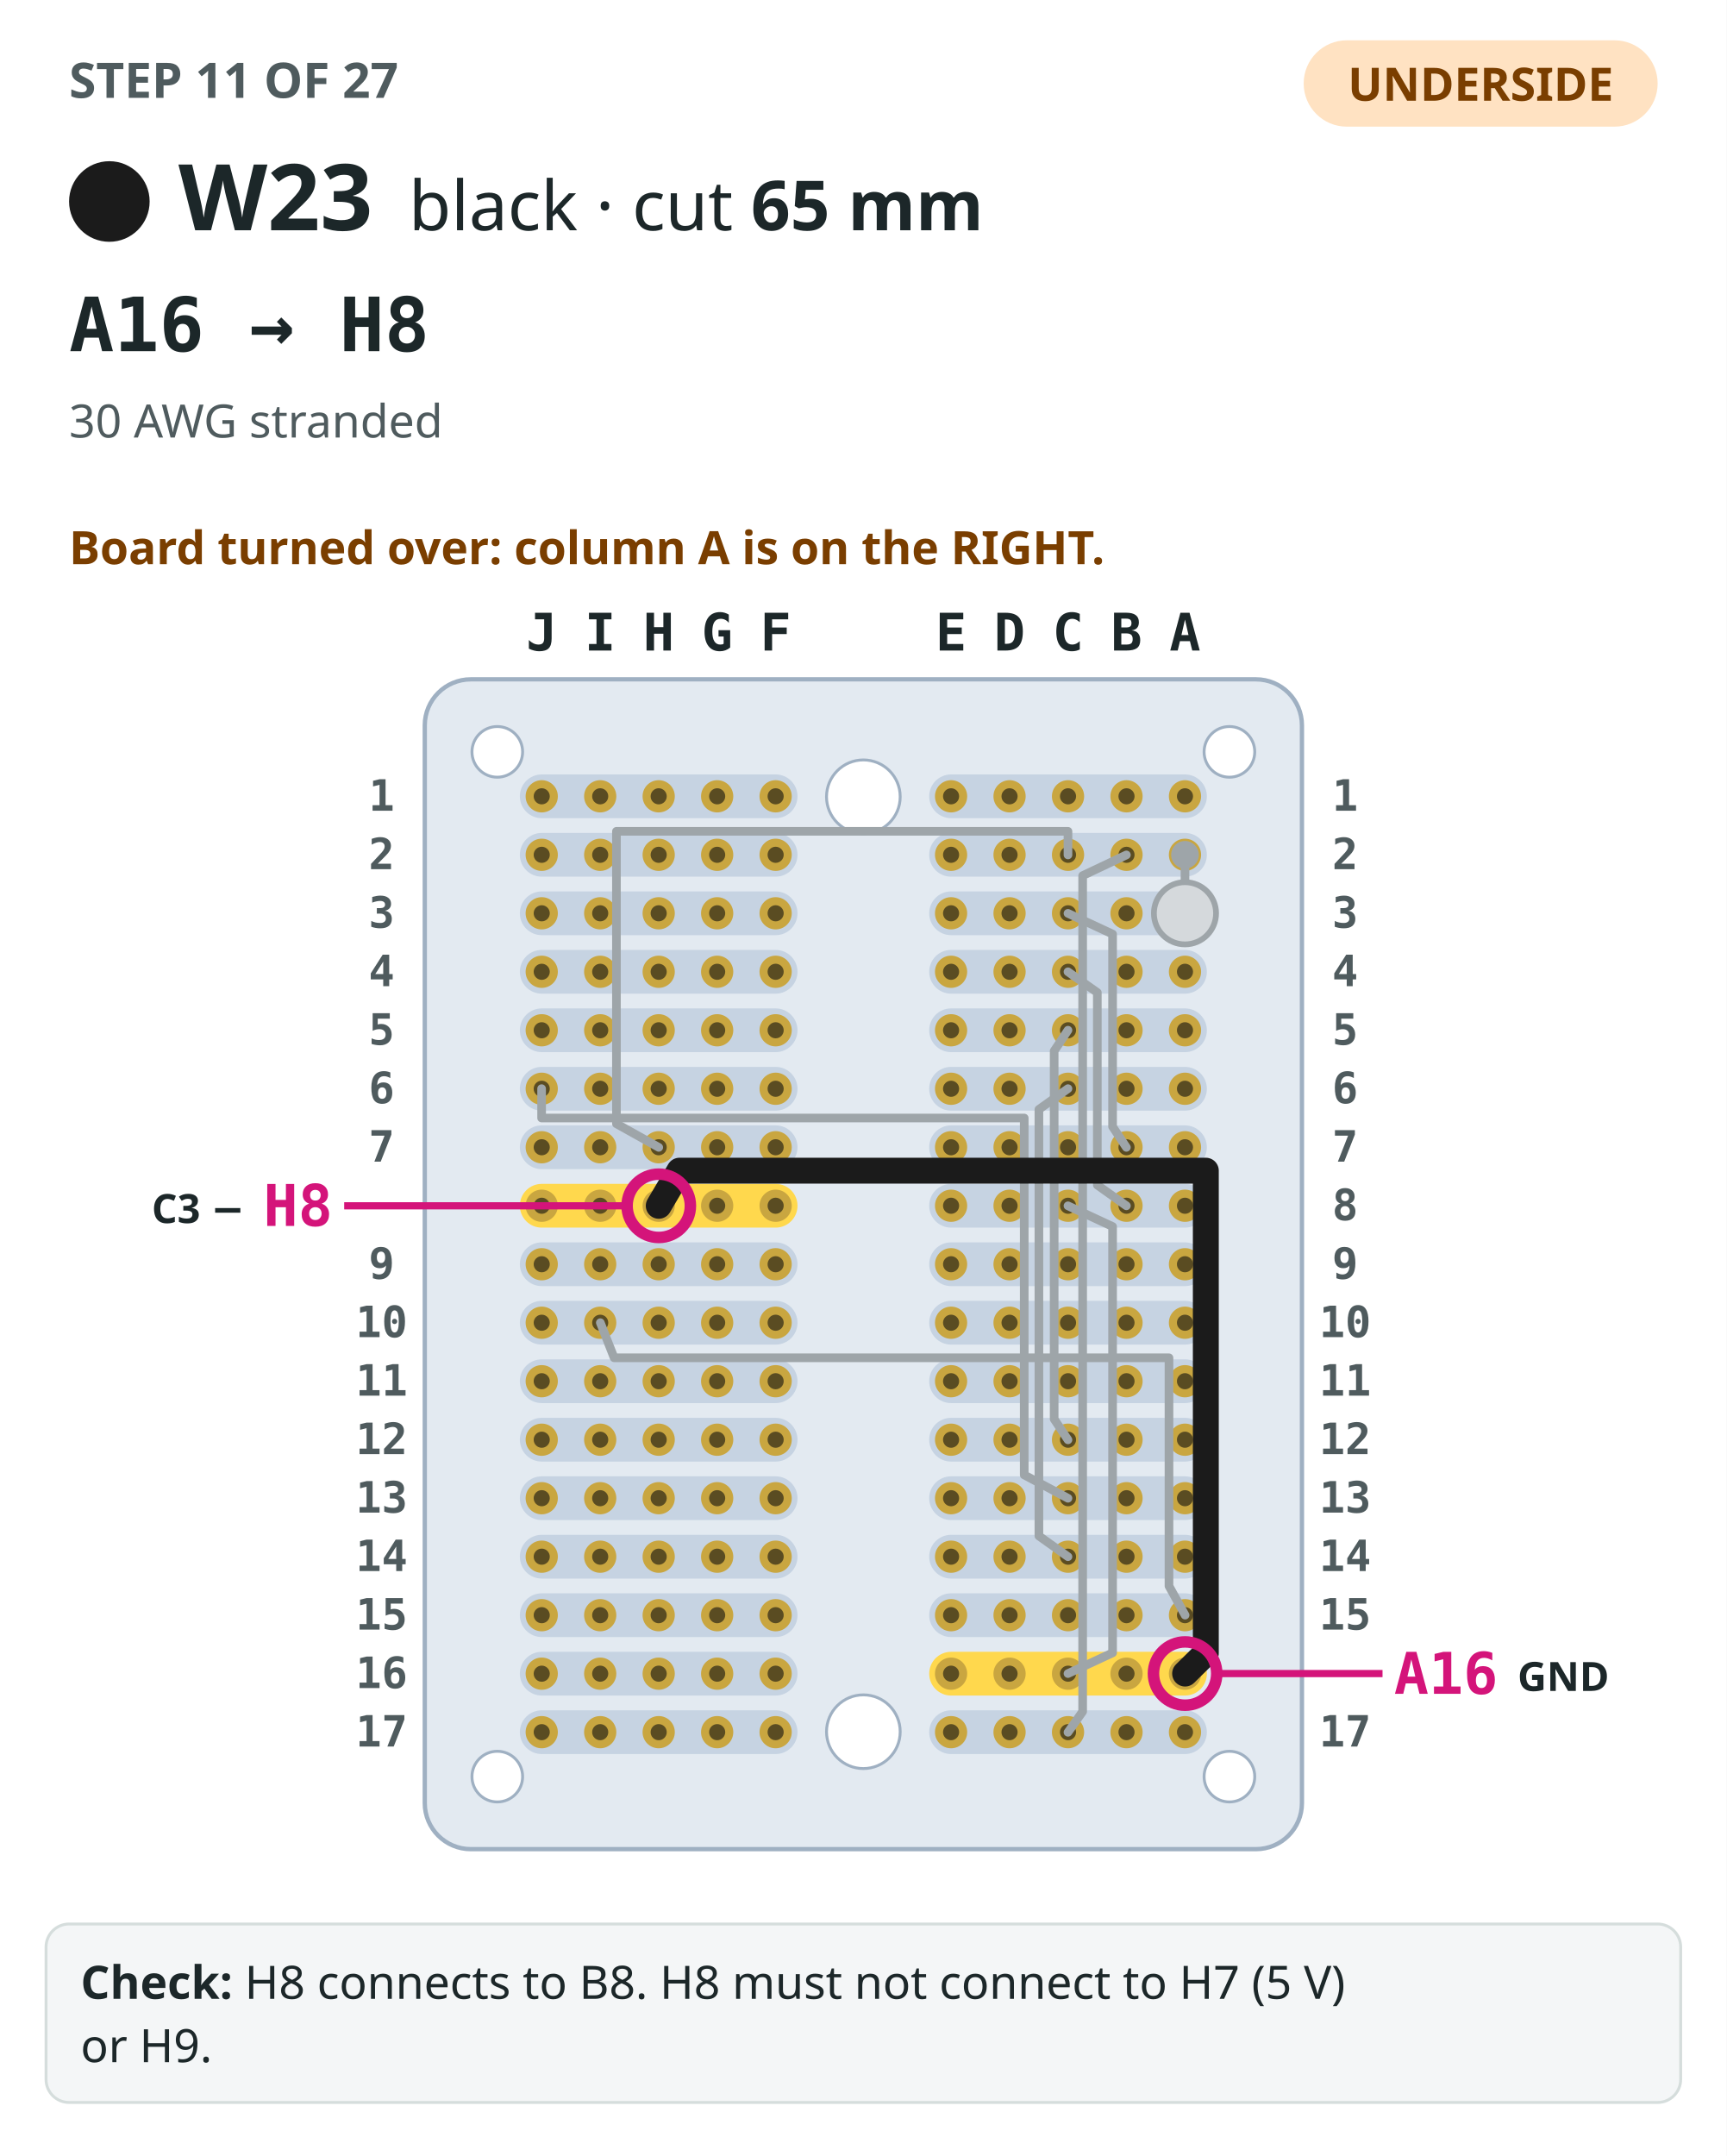
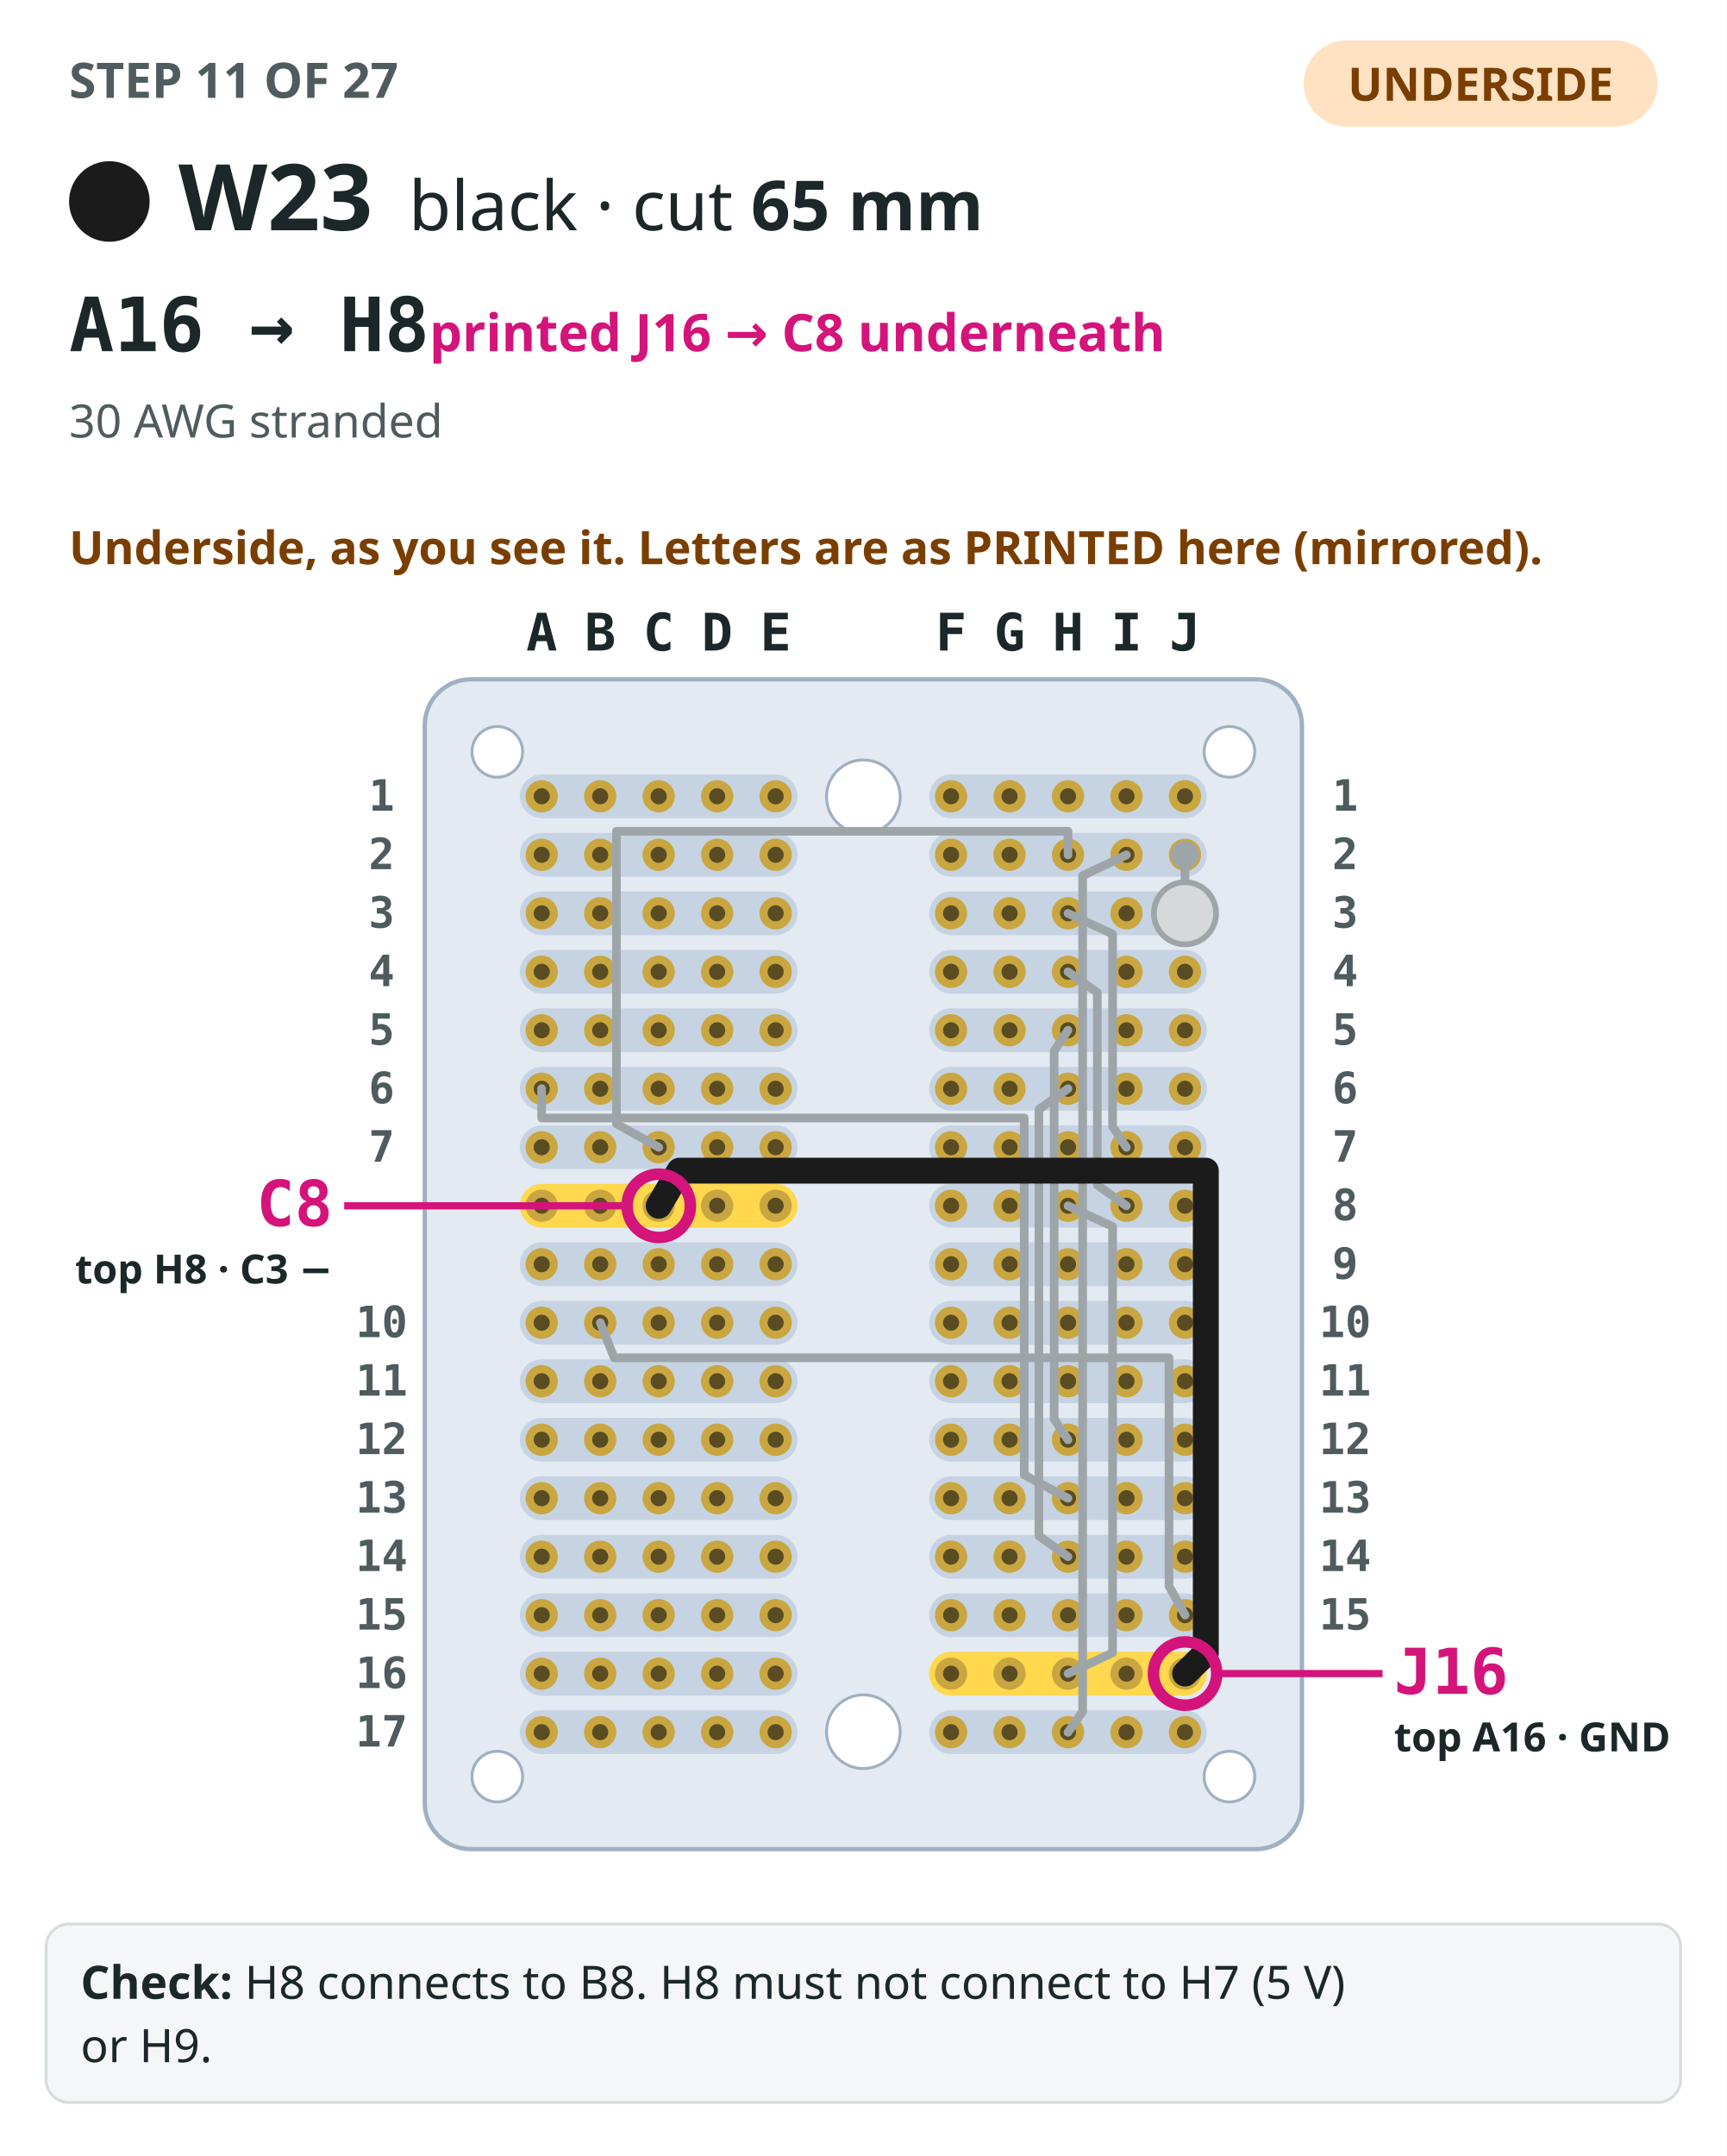
- <svg xmlns="http://www.w3.org/2000/svg" viewBox="0 0 600 749" role="img" aria-label="Step 11: The perfboard seen from the underside, turned over so column A is on the right, with the 10 earlier steps drawn in grey. W23, black, drawn bold from A16 to H8, both ends circled.">
+ <svg xmlns="http://www.w3.org/2000/svg" viewBox="0 0 600 749" role="img" aria-label="Step 11: The perfboard seen from the underside, as you see it turned over, its columns labelled with the mirrored letters printed there, with the 10 earlier steps drawn in grey. W23, black, drawn bold from A16 to H8 (printed J16 and C8 on the underside), both ends circled and labelled with both names.">
  <rect width="600" height="749" fill="#ffffff" />
  <text x="24" y="34" font-family="IBM Plex Sans,ui-sans-serif,system-ui,sans-serif" font-size="17" font-weight="700" fill="#4f5b5e">STEP 11 OF 27</text>
  <rect x="453" y="14" width="123" height="30" rx="15" fill="#ffe2c2" />
  <text x="514.5" y="35" text-anchor="middle" font-family="IBM Plex Sans,ui-sans-serif,system-ui,sans-serif" font-size="16" font-weight="700" fill="#7a3e00">UNDERSIDE</text>
  <circle cx="38" cy="70" r="13" fill="#1b1b1b" stroke="#1b1b1b" stroke-width="2" />
  <text x="62" y="80" font-family="IBM Plex Sans,ui-sans-serif,system-ui,sans-serif" font-size="32" font-weight="700" fill="#1c2729">W23</text>
  <text x="142" y="80" font-family="IBM Plex Sans,ui-sans-serif,system-ui,sans-serif" font-size="24" fill="#1c2729">black · cut <tspan font-weight="700">65 mm</tspan>
  </text>
-   <text x="24" y="122" font-family="IBM Plex Mono,ui-monospace,SFMono-Regular,Menlo,monospace" font-size="26" font-weight="700" fill="#1c2729">A16 → H8</text>
+   <text x="24" y="122" font-family="IBM Plex Mono,ui-monospace,SFMono-Regular,Menlo,monospace" font-size="26" font-weight="700" fill="#1c2729">A16 → H8<tspan font-family="IBM Plex Sans,ui-sans-serif,system-ui,sans-serif" font-size="18" font-weight="600" fill="#d4147a">  printed J16 → C8 underneath</tspan>
+   </text>
  <text x="24" y="152" font-family="IBM Plex Sans,ui-sans-serif,system-ui,sans-serif" font-size="16" fill="#4f5b5e">30 AWG stranded</text>
-   <text x="24" y="196" font-family="IBM Plex Sans,ui-sans-serif,system-ui,sans-serif" font-size="16" font-weight="600" fill="#7a3e00">Board turned over: column A is on the RIGHT.</text>
+   <text x="24" y="196" font-family="IBM Plex Sans,ui-sans-serif,system-ui,sans-serif" font-size="16" font-weight="600" fill="#7a3e00">Underside, as you see it. Letters are as PRINTED here (mirrored).</text>
  <rect x="147.6" y="236" width="304.8" height="406.4" rx="16" fill="#e3eaf1" stroke="#9fb0c2" stroke-width="1.5" />
  <rect x="322.88" y="269.04" width="96.48" height="15.2" rx="7.6" fill="#c6d3e2" />
  <rect x="180.64" y="269.04" width="96.48" height="15.2" rx="7.6" fill="#c6d3e2" />
  <rect x="322.88" y="289.36" width="96.48" height="15.2" rx="7.6" fill="#c6d3e2" />
  <rect x="180.64" y="289.36" width="96.48" height="15.2" rx="7.6" fill="#c6d3e2" />
  <rect x="322.88" y="309.68" width="96.48" height="15.2" rx="7.6" fill="#c6d3e2" />
  <rect x="180.64" y="309.68" width="96.48" height="15.2" rx="7.6" fill="#c6d3e2" />
  <rect x="322.88" y="330" width="96.48" height="15.2" rx="7.6" fill="#c6d3e2" />
  <rect x="180.64" y="330" width="96.48" height="15.2" rx="7.6" fill="#c6d3e2" />
  <rect x="322.88" y="350.32" width="96.48" height="15.2" rx="7.6" fill="#c6d3e2" />
  <rect x="180.64" y="350.32" width="96.48" height="15.2" rx="7.6" fill="#c6d3e2" />
  <rect x="322.88" y="370.64" width="96.48" height="15.2" rx="7.6" fill="#c6d3e2" />
  <rect x="180.64" y="370.64" width="96.48" height="15.2" rx="7.6" fill="#c6d3e2" />
  <rect x="322.88" y="390.96" width="96.48" height="15.2" rx="7.6" fill="#c6d3e2" />
  <rect x="180.64" y="390.96" width="96.48" height="15.2" rx="7.6" fill="#c6d3e2" />
  <rect x="322.88" y="411.28" width="96.48" height="15.2" rx="7.6" fill="#c6d3e2" />
  <rect x="180.64" y="411.28" width="96.48" height="15.2" rx="7.6" fill="#ffd84d" />
  <rect x="322.88" y="431.6" width="96.48" height="15.2" rx="7.6" fill="#c6d3e2" />
  <rect x="180.64" y="431.6" width="96.48" height="15.2" rx="7.6" fill="#c6d3e2" />
  <rect x="322.88" y="451.92" width="96.48" height="15.2" rx="7.6" fill="#c6d3e2" />
  <rect x="180.64" y="451.92" width="96.48" height="15.2" rx="7.6" fill="#c6d3e2" />
  <rect x="322.88" y="472.24" width="96.48" height="15.2" rx="7.6" fill="#c6d3e2" />
  <rect x="180.64" y="472.24" width="96.48" height="15.2" rx="7.6" fill="#c6d3e2" />
  <rect x="322.88" y="492.56" width="96.48" height="15.2" rx="7.6" fill="#c6d3e2" />
  <rect x="180.64" y="492.56" width="96.48" height="15.2" rx="7.6" fill="#c6d3e2" />
  <rect x="322.88" y="512.88" width="96.48" height="15.2" rx="7.6" fill="#c6d3e2" />
  <rect x="180.64" y="512.88" width="96.48" height="15.2" rx="7.6" fill="#c6d3e2" />
  <rect x="322.88" y="533.2" width="96.48" height="15.2" rx="7.6" fill="#c6d3e2" />
  <rect x="180.64" y="533.2" width="96.48" height="15.2" rx="7.6" fill="#c6d3e2" />
  <rect x="322.88" y="553.52" width="96.48" height="15.2" rx="7.6" fill="#c6d3e2" />
  <rect x="180.64" y="553.52" width="96.48" height="15.2" rx="7.6" fill="#c6d3e2" />
  <rect x="322.88" y="573.84" width="96.48" height="15.2" rx="7.6" fill="#ffd84d" />
  <rect x="180.64" y="573.84" width="96.48" height="15.2" rx="7.6" fill="#c6d3e2" />
  <rect x="322.88" y="594.16" width="96.48" height="15.2" rx="7.6" fill="#c6d3e2" />
  <rect x="180.64" y="594.16" width="96.48" height="15.2" rx="7.6" fill="#c6d3e2" />
  <circle cx="300" cy="276.8" r="12.8" fill="#ffffff" stroke="#9fb0c2" />
  <circle cx="300" cy="601.6" r="12.8" fill="#ffffff" stroke="#9fb0c2" />
  <circle cx="427.2" cy="261.2" r="8.8" fill="#ffffff" stroke="#9fb0c2" />
  <circle cx="172.8" cy="261.2" r="8.8" fill="#ffffff" stroke="#9fb0c2" />
  <circle cx="427.2" cy="617.2" r="8.8" fill="#ffffff" stroke="#9fb0c2" />
  <circle cx="172.8" cy="617.2" r="8.8" fill="#ffffff" stroke="#9fb0c2" />
  <circle cx="411.76" cy="276.64" r="5.6" fill="#c9a640" />
  <circle cx="411.76" cy="276.64" r="2.8" fill="#5a4c22" />
  <circle cx="391.44" cy="276.64" r="5.6" fill="#c9a640" />
  <circle cx="391.44" cy="276.64" r="2.8" fill="#5a4c22" />
  <circle cx="371.12" cy="276.64" r="5.6" fill="#c9a640" />
  <circle cx="371.12" cy="276.64" r="2.8" fill="#5a4c22" />
  <circle cx="350.8" cy="276.64" r="5.6" fill="#c9a640" />
  <circle cx="350.8" cy="276.64" r="2.8" fill="#5a4c22" />
  <circle cx="330.48" cy="276.64" r="5.6" fill="#c9a640" />
  <circle cx="330.48" cy="276.64" r="2.8" fill="#5a4c22" />
  <circle cx="269.52" cy="276.64" r="5.6" fill="#c9a640" />
  <circle cx="269.52" cy="276.64" r="2.8" fill="#5a4c22" />
  <circle cx="249.2" cy="276.64" r="5.6" fill="#c9a640" />
  <circle cx="249.2" cy="276.64" r="2.8" fill="#5a4c22" />
  <circle cx="228.88" cy="276.64" r="5.6" fill="#c9a640" />
  <circle cx="228.88" cy="276.64" r="2.8" fill="#5a4c22" />
  <circle cx="208.56" cy="276.64" r="5.6" fill="#c9a640" />
  <circle cx="208.56" cy="276.64" r="2.8" fill="#5a4c22" />
  <circle cx="188.24" cy="276.64" r="5.6" fill="#c9a640" />
  <circle cx="188.24" cy="276.64" r="2.8" fill="#5a4c22" />
  <circle cx="411.76" cy="296.96" r="5.6" fill="#c9a640" />
  <circle cx="411.76" cy="296.96" r="2.8" fill="#5a4c22" />
  <circle cx="391.44" cy="296.96" r="5.6" fill="#c9a640" />
  <circle cx="391.44" cy="296.96" r="2.8" fill="#5a4c22" />
  <circle cx="371.12" cy="296.96" r="5.6" fill="#c9a640" />
  <circle cx="371.12" cy="296.96" r="2.8" fill="#5a4c22" />
  <circle cx="350.8" cy="296.96" r="5.6" fill="#c9a640" />
  <circle cx="350.8" cy="296.96" r="2.8" fill="#5a4c22" />
  <circle cx="330.48" cy="296.96" r="5.6" fill="#c9a640" />
  <circle cx="330.48" cy="296.96" r="2.8" fill="#5a4c22" />
  <circle cx="269.52" cy="296.96" r="5.6" fill="#c9a640" />
  <circle cx="269.52" cy="296.96" r="2.8" fill="#5a4c22" />
  <circle cx="249.2" cy="296.96" r="5.6" fill="#c9a640" />
  <circle cx="249.2" cy="296.96" r="2.8" fill="#5a4c22" />
  <circle cx="228.88" cy="296.96" r="5.6" fill="#c9a640" />
  <circle cx="228.88" cy="296.96" r="2.8" fill="#5a4c22" />
  <circle cx="208.56" cy="296.96" r="5.6" fill="#c9a640" />
  <circle cx="208.56" cy="296.96" r="2.8" fill="#5a4c22" />
  <circle cx="188.24" cy="296.96" r="5.6" fill="#c9a640" />
  <circle cx="188.24" cy="296.96" r="2.8" fill="#5a4c22" />
  <circle cx="411.76" cy="317.28" r="5.6" fill="#c9a640" />
  <circle cx="411.76" cy="317.28" r="2.8" fill="#5a4c22" />
  <circle cx="391.44" cy="317.28" r="5.6" fill="#c9a640" />
  <circle cx="391.44" cy="317.28" r="2.8" fill="#5a4c22" />
  <circle cx="371.12" cy="317.28" r="5.6" fill="#c9a640" />
  <circle cx="371.12" cy="317.28" r="2.8" fill="#5a4c22" />
  <circle cx="350.8" cy="317.28" r="5.6" fill="#c9a640" />
  <circle cx="350.8" cy="317.28" r="2.8" fill="#5a4c22" />
  <circle cx="330.48" cy="317.28" r="5.6" fill="#c9a640" />
  <circle cx="330.48" cy="317.28" r="2.8" fill="#5a4c22" />
  <circle cx="269.52" cy="317.28" r="5.6" fill="#c9a640" />
  <circle cx="269.52" cy="317.28" r="2.8" fill="#5a4c22" />
  <circle cx="249.2" cy="317.28" r="5.6" fill="#c9a640" />
  <circle cx="249.2" cy="317.28" r="2.8" fill="#5a4c22" />
  <circle cx="228.88" cy="317.28" r="5.6" fill="#c9a640" />
  <circle cx="228.88" cy="317.28" r="2.8" fill="#5a4c22" />
  <circle cx="208.56" cy="317.28" r="5.6" fill="#c9a640" />
  <circle cx="208.56" cy="317.28" r="2.8" fill="#5a4c22" />
  <circle cx="188.24" cy="317.28" r="5.6" fill="#c9a640" />
  <circle cx="188.24" cy="317.28" r="2.8" fill="#5a4c22" />
  <circle cx="411.76" cy="337.6" r="5.6" fill="#c9a640" />
  <circle cx="411.76" cy="337.6" r="2.8" fill="#5a4c22" />
  <circle cx="391.44" cy="337.6" r="5.6" fill="#c9a640" />
  <circle cx="391.44" cy="337.6" r="2.8" fill="#5a4c22" />
  <circle cx="371.12" cy="337.6" r="5.6" fill="#c9a640" />
  <circle cx="371.12" cy="337.6" r="2.8" fill="#5a4c22" />
  <circle cx="350.8" cy="337.6" r="5.6" fill="#c9a640" />
  <circle cx="350.8" cy="337.6" r="2.8" fill="#5a4c22" />
  <circle cx="330.48" cy="337.6" r="5.6" fill="#c9a640" />
  <circle cx="330.48" cy="337.6" r="2.8" fill="#5a4c22" />
  <circle cx="269.52" cy="337.6" r="5.6" fill="#c9a640" />
  <circle cx="269.52" cy="337.6" r="2.8" fill="#5a4c22" />
  <circle cx="249.2" cy="337.6" r="5.6" fill="#c9a640" />
  <circle cx="249.2" cy="337.6" r="2.8" fill="#5a4c22" />
  <circle cx="228.88" cy="337.6" r="5.6" fill="#c9a640" />
  <circle cx="228.88" cy="337.6" r="2.8" fill="#5a4c22" />
  <circle cx="208.56" cy="337.6" r="5.6" fill="#c9a640" />
  <circle cx="208.56" cy="337.6" r="2.8" fill="#5a4c22" />
  <circle cx="188.24" cy="337.6" r="5.6" fill="#c9a640" />
  <circle cx="188.24" cy="337.6" r="2.8" fill="#5a4c22" />
  <circle cx="411.76" cy="357.92" r="5.6" fill="#c9a640" />
  <circle cx="411.76" cy="357.92" r="2.8" fill="#5a4c22" />
  <circle cx="391.44" cy="357.92" r="5.6" fill="#c9a640" />
  <circle cx="391.44" cy="357.92" r="2.8" fill="#5a4c22" />
  <circle cx="371.12" cy="357.92" r="5.6" fill="#c9a640" />
  <circle cx="371.12" cy="357.92" r="2.8" fill="#5a4c22" />
  <circle cx="350.8" cy="357.92" r="5.6" fill="#c9a640" />
  <circle cx="350.8" cy="357.92" r="2.8" fill="#5a4c22" />
  <circle cx="330.48" cy="357.92" r="5.6" fill="#c9a640" />
  <circle cx="330.48" cy="357.92" r="2.8" fill="#5a4c22" />
  <circle cx="269.52" cy="357.92" r="5.6" fill="#c9a640" />
  <circle cx="269.52" cy="357.92" r="2.8" fill="#5a4c22" />
  <circle cx="249.2" cy="357.92" r="5.6" fill="#c9a640" />
  <circle cx="249.2" cy="357.92" r="2.8" fill="#5a4c22" />
  <circle cx="228.88" cy="357.92" r="5.6" fill="#c9a640" />
  <circle cx="228.88" cy="357.92" r="2.8" fill="#5a4c22" />
  <circle cx="208.56" cy="357.92" r="5.6" fill="#c9a640" />
  <circle cx="208.56" cy="357.92" r="2.8" fill="#5a4c22" />
  <circle cx="188.24" cy="357.92" r="5.6" fill="#c9a640" />
  <circle cx="188.24" cy="357.92" r="2.8" fill="#5a4c22" />
  <circle cx="411.76" cy="378.24" r="5.6" fill="#c9a640" />
  <circle cx="411.76" cy="378.24" r="2.8" fill="#5a4c22" />
  <circle cx="391.44" cy="378.24" r="5.6" fill="#c9a640" />
  <circle cx="391.44" cy="378.24" r="2.8" fill="#5a4c22" />
  <circle cx="371.12" cy="378.24" r="5.6" fill="#c9a640" />
  <circle cx="371.12" cy="378.24" r="2.8" fill="#5a4c22" />
  <circle cx="350.8" cy="378.24" r="5.6" fill="#c9a640" />
  <circle cx="350.8" cy="378.24" r="2.8" fill="#5a4c22" />
  <circle cx="330.48" cy="378.24" r="5.6" fill="#c9a640" />
  <circle cx="330.48" cy="378.24" r="2.8" fill="#5a4c22" />
  <circle cx="269.52" cy="378.24" r="5.6" fill="#c9a640" />
  <circle cx="269.52" cy="378.24" r="2.8" fill="#5a4c22" />
  <circle cx="249.2" cy="378.24" r="5.6" fill="#c9a640" />
  <circle cx="249.2" cy="378.24" r="2.8" fill="#5a4c22" />
  <circle cx="228.88" cy="378.24" r="5.6" fill="#c9a640" />
  <circle cx="228.88" cy="378.24" r="2.8" fill="#5a4c22" />
  <circle cx="208.56" cy="378.24" r="5.6" fill="#c9a640" />
  <circle cx="208.56" cy="378.24" r="2.8" fill="#5a4c22" />
  <circle cx="188.24" cy="378.24" r="5.6" fill="#c9a640" />
  <circle cx="188.24" cy="378.24" r="2.8" fill="#5a4c22" />
  <circle cx="411.76" cy="398.56" r="5.6" fill="#c9a640" />
  <circle cx="411.76" cy="398.56" r="2.8" fill="#5a4c22" />
  <circle cx="391.44" cy="398.56" r="5.6" fill="#c9a640" />
  <circle cx="391.44" cy="398.56" r="2.8" fill="#5a4c22" />
  <circle cx="371.12" cy="398.56" r="5.6" fill="#c9a640" />
  <circle cx="371.12" cy="398.56" r="2.8" fill="#5a4c22" />
  <circle cx="350.8" cy="398.56" r="5.6" fill="#c9a640" />
  <circle cx="350.8" cy="398.56" r="2.8" fill="#5a4c22" />
  <circle cx="330.48" cy="398.56" r="5.6" fill="#c9a640" />
  <circle cx="330.48" cy="398.56" r="2.8" fill="#5a4c22" />
  <circle cx="269.52" cy="398.56" r="5.6" fill="#c9a640" />
  <circle cx="269.52" cy="398.56" r="2.8" fill="#5a4c22" />
  <circle cx="249.2" cy="398.56" r="5.6" fill="#c9a640" />
  <circle cx="249.2" cy="398.56" r="2.8" fill="#5a4c22" />
  <circle cx="228.88" cy="398.56" r="5.6" fill="#c9a640" />
  <circle cx="228.88" cy="398.56" r="2.8" fill="#5a4c22" />
  <circle cx="208.56" cy="398.56" r="5.6" fill="#c9a640" />
  <circle cx="208.56" cy="398.56" r="2.8" fill="#5a4c22" />
  <circle cx="188.24" cy="398.56" r="5.6" fill="#c9a640" />
  <circle cx="188.24" cy="398.56" r="2.8" fill="#5a4c22" />
  <circle cx="411.76" cy="418.88" r="5.6" fill="#c9a640" />
  <circle cx="411.76" cy="418.88" r="2.8" fill="#5a4c22" />
  <circle cx="391.44" cy="418.88" r="5.6" fill="#c9a640" />
  <circle cx="391.44" cy="418.88" r="2.8" fill="#5a4c22" />
  <circle cx="371.12" cy="418.88" r="5.6" fill="#c9a640" />
  <circle cx="371.12" cy="418.88" r="2.8" fill="#5a4c22" />
  <circle cx="350.8" cy="418.88" r="5.6" fill="#c9a640" />
  <circle cx="350.8" cy="418.88" r="2.8" fill="#5a4c22" />
  <circle cx="330.48" cy="418.88" r="5.6" fill="#c9a640" />
  <circle cx="330.48" cy="418.88" r="2.8" fill="#5a4c22" />
  <circle cx="269.52" cy="418.88" r="5.6" fill="#c9a640" />
  <circle cx="269.52" cy="418.88" r="2.8" fill="#5a4c22" />
  <circle cx="249.2" cy="418.88" r="5.6" fill="#c9a640" />
  <circle cx="249.2" cy="418.88" r="2.8" fill="#5a4c22" />
  <circle cx="228.88" cy="418.88" r="5.6" fill="#c9a640" />
  <circle cx="228.88" cy="418.88" r="2.8" fill="#5a4c22" />
  <circle cx="208.56" cy="418.88" r="5.6" fill="#c9a640" />
  <circle cx="208.56" cy="418.88" r="2.8" fill="#5a4c22" />
  <circle cx="188.24" cy="418.88" r="5.6" fill="#c9a640" />
  <circle cx="188.24" cy="418.88" r="2.8" fill="#5a4c22" />
  <circle cx="411.76" cy="439.2" r="5.6" fill="#c9a640" />
  <circle cx="411.76" cy="439.2" r="2.8" fill="#5a4c22" />
  <circle cx="391.44" cy="439.2" r="5.6" fill="#c9a640" />
  <circle cx="391.44" cy="439.2" r="2.8" fill="#5a4c22" />
  <circle cx="371.12" cy="439.2" r="5.6" fill="#c9a640" />
  <circle cx="371.12" cy="439.2" r="2.8" fill="#5a4c22" />
  <circle cx="350.8" cy="439.2" r="5.6" fill="#c9a640" />
  <circle cx="350.8" cy="439.2" r="2.8" fill="#5a4c22" />
  <circle cx="330.48" cy="439.2" r="5.6" fill="#c9a640" />
  <circle cx="330.48" cy="439.2" r="2.8" fill="#5a4c22" />
  <circle cx="269.52" cy="439.2" r="5.6" fill="#c9a640" />
  <circle cx="269.52" cy="439.2" r="2.8" fill="#5a4c22" />
  <circle cx="249.2" cy="439.2" r="5.6" fill="#c9a640" />
  <circle cx="249.2" cy="439.2" r="2.8" fill="#5a4c22" />
  <circle cx="228.88" cy="439.2" r="5.6" fill="#c9a640" />
  <circle cx="228.88" cy="439.2" r="2.8" fill="#5a4c22" />
  <circle cx="208.56" cy="439.2" r="5.6" fill="#c9a640" />
  <circle cx="208.56" cy="439.2" r="2.8" fill="#5a4c22" />
  <circle cx="188.24" cy="439.2" r="5.6" fill="#c9a640" />
  <circle cx="188.24" cy="439.2" r="2.8" fill="#5a4c22" />
  <circle cx="411.76" cy="459.52" r="5.6" fill="#c9a640" />
  <circle cx="411.76" cy="459.52" r="2.8" fill="#5a4c22" />
  <circle cx="391.44" cy="459.52" r="5.6" fill="#c9a640" />
  <circle cx="391.44" cy="459.52" r="2.8" fill="#5a4c22" />
  <circle cx="371.12" cy="459.52" r="5.6" fill="#c9a640" />
  <circle cx="371.12" cy="459.52" r="2.8" fill="#5a4c22" />
  <circle cx="350.8" cy="459.52" r="5.6" fill="#c9a640" />
  <circle cx="350.8" cy="459.52" r="2.8" fill="#5a4c22" />
  <circle cx="330.48" cy="459.52" r="5.6" fill="#c9a640" />
  <circle cx="330.48" cy="459.52" r="2.8" fill="#5a4c22" />
  <circle cx="269.52" cy="459.52" r="5.6" fill="#c9a640" />
  <circle cx="269.52" cy="459.52" r="2.8" fill="#5a4c22" />
  <circle cx="249.2" cy="459.52" r="5.6" fill="#c9a640" />
  <circle cx="249.2" cy="459.52" r="2.8" fill="#5a4c22" />
  <circle cx="228.88" cy="459.52" r="5.6" fill="#c9a640" />
  <circle cx="228.88" cy="459.52" r="2.8" fill="#5a4c22" />
  <circle cx="208.56" cy="459.52" r="5.6" fill="#c9a640" />
  <circle cx="208.56" cy="459.52" r="2.8" fill="#5a4c22" />
  <circle cx="188.24" cy="459.52" r="5.6" fill="#c9a640" />
  <circle cx="188.24" cy="459.52" r="2.8" fill="#5a4c22" />
  <circle cx="411.76" cy="479.84" r="5.6" fill="#c9a640" />
  <circle cx="411.76" cy="479.84" r="2.8" fill="#5a4c22" />
  <circle cx="391.44" cy="479.84" r="5.6" fill="#c9a640" />
  <circle cx="391.44" cy="479.84" r="2.8" fill="#5a4c22" />
  <circle cx="371.12" cy="479.84" r="5.6" fill="#c9a640" />
  <circle cx="371.12" cy="479.84" r="2.8" fill="#5a4c22" />
  <circle cx="350.8" cy="479.84" r="5.6" fill="#c9a640" />
  <circle cx="350.8" cy="479.84" r="2.8" fill="#5a4c22" />
  <circle cx="330.48" cy="479.84" r="5.6" fill="#c9a640" />
  <circle cx="330.48" cy="479.84" r="2.8" fill="#5a4c22" />
  <circle cx="269.52" cy="479.84" r="5.6" fill="#c9a640" />
  <circle cx="269.52" cy="479.84" r="2.8" fill="#5a4c22" />
  <circle cx="249.2" cy="479.84" r="5.6" fill="#c9a640" />
  <circle cx="249.2" cy="479.84" r="2.8" fill="#5a4c22" />
  <circle cx="228.88" cy="479.84" r="5.6" fill="#c9a640" />
  <circle cx="228.88" cy="479.84" r="2.8" fill="#5a4c22" />
  <circle cx="208.56" cy="479.84" r="5.6" fill="#c9a640" />
  <circle cx="208.56" cy="479.84" r="2.8" fill="#5a4c22" />
  <circle cx="188.24" cy="479.84" r="5.6" fill="#c9a640" />
  <circle cx="188.24" cy="479.84" r="2.8" fill="#5a4c22" />
  <circle cx="411.76" cy="500.16" r="5.6" fill="#c9a640" />
  <circle cx="411.76" cy="500.16" r="2.8" fill="#5a4c22" />
  <circle cx="391.44" cy="500.16" r="5.6" fill="#c9a640" />
  <circle cx="391.44" cy="500.16" r="2.8" fill="#5a4c22" />
  <circle cx="371.12" cy="500.16" r="5.6" fill="#c9a640" />
  <circle cx="371.12" cy="500.16" r="2.8" fill="#5a4c22" />
  <circle cx="350.8" cy="500.16" r="5.6" fill="#c9a640" />
  <circle cx="350.8" cy="500.16" r="2.8" fill="#5a4c22" />
  <circle cx="330.48" cy="500.16" r="5.6" fill="#c9a640" />
  <circle cx="330.48" cy="500.16" r="2.8" fill="#5a4c22" />
  <circle cx="269.52" cy="500.16" r="5.6" fill="#c9a640" />
  <circle cx="269.52" cy="500.16" r="2.8" fill="#5a4c22" />
  <circle cx="249.2" cy="500.16" r="5.6" fill="#c9a640" />
  <circle cx="249.2" cy="500.16" r="2.8" fill="#5a4c22" />
  <circle cx="228.88" cy="500.16" r="5.6" fill="#c9a640" />
  <circle cx="228.88" cy="500.16" r="2.8" fill="#5a4c22" />
  <circle cx="208.56" cy="500.16" r="5.6" fill="#c9a640" />
  <circle cx="208.56" cy="500.16" r="2.8" fill="#5a4c22" />
  <circle cx="188.24" cy="500.16" r="5.6" fill="#c9a640" />
  <circle cx="188.24" cy="500.16" r="2.8" fill="#5a4c22" />
  <circle cx="411.76" cy="520.48" r="5.6" fill="#c9a640" />
  <circle cx="411.76" cy="520.48" r="2.8" fill="#5a4c22" />
  <circle cx="391.44" cy="520.48" r="5.6" fill="#c9a640" />
  <circle cx="391.44" cy="520.48" r="2.8" fill="#5a4c22" />
  <circle cx="371.12" cy="520.48" r="5.6" fill="#c9a640" />
  <circle cx="371.12" cy="520.48" r="2.8" fill="#5a4c22" />
  <circle cx="350.8" cy="520.48" r="5.6" fill="#c9a640" />
  <circle cx="350.8" cy="520.48" r="2.8" fill="#5a4c22" />
  <circle cx="330.48" cy="520.48" r="5.6" fill="#c9a640" />
  <circle cx="330.48" cy="520.48" r="2.8" fill="#5a4c22" />
  <circle cx="269.52" cy="520.48" r="5.6" fill="#c9a640" />
  <circle cx="269.52" cy="520.48" r="2.8" fill="#5a4c22" />
  <circle cx="249.2" cy="520.48" r="5.6" fill="#c9a640" />
  <circle cx="249.2" cy="520.48" r="2.8" fill="#5a4c22" />
  <circle cx="228.88" cy="520.48" r="5.6" fill="#c9a640" />
  <circle cx="228.88" cy="520.48" r="2.8" fill="#5a4c22" />
  <circle cx="208.56" cy="520.48" r="5.6" fill="#c9a640" />
  <circle cx="208.56" cy="520.48" r="2.8" fill="#5a4c22" />
  <circle cx="188.24" cy="520.48" r="5.6" fill="#c9a640" />
  <circle cx="188.24" cy="520.48" r="2.8" fill="#5a4c22" />
  <circle cx="411.76" cy="540.8" r="5.6" fill="#c9a640" />
  <circle cx="411.76" cy="540.8" r="2.8" fill="#5a4c22" />
  <circle cx="391.44" cy="540.8" r="5.6" fill="#c9a640" />
  <circle cx="391.44" cy="540.8" r="2.8" fill="#5a4c22" />
  <circle cx="371.12" cy="540.8" r="5.6" fill="#c9a640" />
  <circle cx="371.12" cy="540.8" r="2.8" fill="#5a4c22" />
  <circle cx="350.8" cy="540.8" r="5.6" fill="#c9a640" />
  <circle cx="350.8" cy="540.8" r="2.8" fill="#5a4c22" />
  <circle cx="330.48" cy="540.8" r="5.6" fill="#c9a640" />
  <circle cx="330.48" cy="540.8" r="2.8" fill="#5a4c22" />
  <circle cx="269.52" cy="540.8" r="5.6" fill="#c9a640" />
  <circle cx="269.52" cy="540.8" r="2.8" fill="#5a4c22" />
  <circle cx="249.2" cy="540.8" r="5.6" fill="#c9a640" />
  <circle cx="249.2" cy="540.8" r="2.8" fill="#5a4c22" />
  <circle cx="228.88" cy="540.8" r="5.6" fill="#c9a640" />
  <circle cx="228.88" cy="540.8" r="2.8" fill="#5a4c22" />
  <circle cx="208.56" cy="540.8" r="5.6" fill="#c9a640" />
  <circle cx="208.56" cy="540.8" r="2.8" fill="#5a4c22" />
  <circle cx="188.24" cy="540.8" r="5.6" fill="#c9a640" />
  <circle cx="188.24" cy="540.8" r="2.8" fill="#5a4c22" />
  <circle cx="411.76" cy="561.12" r="5.6" fill="#c9a640" />
  <circle cx="411.76" cy="561.12" r="2.8" fill="#5a4c22" />
  <circle cx="391.44" cy="561.12" r="5.6" fill="#c9a640" />
  <circle cx="391.44" cy="561.12" r="2.8" fill="#5a4c22" />
  <circle cx="371.12" cy="561.12" r="5.6" fill="#c9a640" />
  <circle cx="371.12" cy="561.12" r="2.8" fill="#5a4c22" />
  <circle cx="350.8" cy="561.12" r="5.6" fill="#c9a640" />
  <circle cx="350.8" cy="561.12" r="2.8" fill="#5a4c22" />
  <circle cx="330.48" cy="561.12" r="5.6" fill="#c9a640" />
  <circle cx="330.48" cy="561.12" r="2.8" fill="#5a4c22" />
  <circle cx="269.52" cy="561.12" r="5.6" fill="#c9a640" />
  <circle cx="269.52" cy="561.12" r="2.8" fill="#5a4c22" />
  <circle cx="249.2" cy="561.12" r="5.6" fill="#c9a640" />
  <circle cx="249.2" cy="561.12" r="2.8" fill="#5a4c22" />
  <circle cx="228.88" cy="561.12" r="5.6" fill="#c9a640" />
  <circle cx="228.88" cy="561.12" r="2.8" fill="#5a4c22" />
  <circle cx="208.56" cy="561.12" r="5.6" fill="#c9a640" />
  <circle cx="208.56" cy="561.12" r="2.8" fill="#5a4c22" />
  <circle cx="188.24" cy="561.12" r="5.6" fill="#c9a640" />
  <circle cx="188.24" cy="561.12" r="2.8" fill="#5a4c22" />
  <circle cx="411.76" cy="581.44" r="5.6" fill="#c9a640" />
  <circle cx="411.76" cy="581.44" r="2.8" fill="#5a4c22" />
  <circle cx="391.44" cy="581.44" r="5.6" fill="#c9a640" />
  <circle cx="391.44" cy="581.44" r="2.8" fill="#5a4c22" />
  <circle cx="371.12" cy="581.44" r="5.6" fill="#c9a640" />
  <circle cx="371.12" cy="581.44" r="2.8" fill="#5a4c22" />
  <circle cx="350.8" cy="581.44" r="5.6" fill="#c9a640" />
  <circle cx="350.8" cy="581.44" r="2.8" fill="#5a4c22" />
  <circle cx="330.48" cy="581.44" r="5.6" fill="#c9a640" />
  <circle cx="330.48" cy="581.44" r="2.8" fill="#5a4c22" />
  <circle cx="269.52" cy="581.44" r="5.6" fill="#c9a640" />
  <circle cx="269.52" cy="581.44" r="2.8" fill="#5a4c22" />
  <circle cx="249.2" cy="581.44" r="5.6" fill="#c9a640" />
  <circle cx="249.2" cy="581.44" r="2.8" fill="#5a4c22" />
  <circle cx="228.88" cy="581.44" r="5.6" fill="#c9a640" />
  <circle cx="228.88" cy="581.44" r="2.8" fill="#5a4c22" />
  <circle cx="208.56" cy="581.44" r="5.6" fill="#c9a640" />
  <circle cx="208.56" cy="581.44" r="2.8" fill="#5a4c22" />
  <circle cx="188.24" cy="581.44" r="5.6" fill="#c9a640" />
  <circle cx="188.24" cy="581.44" r="2.8" fill="#5a4c22" />
  <circle cx="411.76" cy="601.76" r="5.6" fill="#c9a640" />
  <circle cx="411.76" cy="601.76" r="2.8" fill="#5a4c22" />
  <circle cx="391.44" cy="601.76" r="5.6" fill="#c9a640" />
  <circle cx="391.44" cy="601.76" r="2.8" fill="#5a4c22" />
  <circle cx="371.12" cy="601.76" r="5.6" fill="#c9a640" />
  <circle cx="371.12" cy="601.76" r="2.8" fill="#5a4c22" />
  <circle cx="350.8" cy="601.76" r="5.6" fill="#c9a640" />
  <circle cx="350.8" cy="601.76" r="2.8" fill="#5a4c22" />
  <circle cx="330.48" cy="601.76" r="5.6" fill="#c9a640" />
  <circle cx="330.48" cy="601.76" r="2.8" fill="#5a4c22" />
  <circle cx="269.52" cy="601.76" r="5.6" fill="#c9a640" />
  <circle cx="269.52" cy="601.76" r="2.8" fill="#5a4c22" />
  <circle cx="249.2" cy="601.76" r="5.6" fill="#c9a640" />
  <circle cx="249.2" cy="601.76" r="2.8" fill="#5a4c22" />
  <circle cx="228.88" cy="601.76" r="5.6" fill="#c9a640" />
  <circle cx="228.88" cy="601.76" r="2.8" fill="#5a4c22" />
  <circle cx="208.56" cy="601.76" r="5.6" fill="#c9a640" />
  <circle cx="208.56" cy="601.76" r="2.8" fill="#5a4c22" />
  <circle cx="188.24" cy="601.76" r="5.6" fill="#c9a640" />
  <circle cx="188.24" cy="601.76" r="2.8" fill="#5a4c22" />
  <line x1="411.76" y1="317.28" x2="411.76" y2="296.96" stroke="#9ea5a9" stroke-width="3" />
  <circle cx="411.76" cy="317.28" r="10.8" fill="#d5d9dc" stroke="#9ea5a9" stroke-width="2" />
  <circle cx="411.76" cy="296.96" r="4.8" fill="#9ea5a9" />
  <polyline points="391.4,398.6 386.6,391.4 386.6,324.5 371.1,317.3" fill="none" stroke="#9ea5a9" stroke-width="3" stroke-linecap="round" stroke-linejoin="round" />
  <polyline points="391.4,418.9 381.3,411.7 381.3,344.8 371.1,337.6" fill="none" stroke="#9ea5a9" stroke-width="3" stroke-linecap="round" stroke-linejoin="round" />
  <polyline points="371.1,500.2 366.3,493.0 366.3,365.1 371.1,357.9" fill="none" stroke="#9ea5a9" stroke-width="3" stroke-linecap="round" stroke-linejoin="round" />
  <polyline points="371.1,540.8 361.0,533.6 361.0,385.4 371.1,378.2" fill="none" stroke="#9ea5a9" stroke-width="3" stroke-linecap="round" stroke-linejoin="round" />
  <polyline points="371.1,418.9 386.6,426.1 386.6,574.2 371.1,581.4" fill="none" stroke="#9ea5a9" stroke-width="3" stroke-linecap="round" stroke-linejoin="round" />
  <polyline points="371.1,297.0 371.1,288.8 214.2,288.8 214.2,390.4 228.9,398.6" fill="none" stroke="#9ea5a9" stroke-width="3" stroke-linecap="round" stroke-linejoin="round" />
  <polyline points="411.8,561.1 406.2,551.0 406.2,471.7 213.4,471.7 208.6,459.5" fill="none" stroke="#9ea5a9" stroke-width="3" stroke-linecap="round" stroke-linejoin="round" />
  <polyline points="371.1,520.5 355.9,512.4 355.9,388.4 188.2,388.4 188.2,378.2" fill="none" stroke="#9ea5a9" stroke-width="3" stroke-linecap="round" stroke-linejoin="round" />
  <polyline points="391.4,297.0 376.2,304.2 376.2,594.6 371.1,601.8" fill="none" stroke="#9ea5a9" stroke-width="3" stroke-linecap="round" stroke-linejoin="round" />
-   <text x="411.76" y="226" text-anchor="middle" font-family="IBM Plex Mono,ui-monospace,SFMono-Regular,Menlo,monospace" font-size="18" font-weight="700" fill="#1c2729">A</text>
-   <text x="391.44" y="226" text-anchor="middle" font-family="IBM Plex Mono,ui-monospace,SFMono-Regular,Menlo,monospace" font-size="18" font-weight="700" fill="#1c2729">B</text>
-   <text x="371.12" y="226" text-anchor="middle" font-family="IBM Plex Mono,ui-monospace,SFMono-Regular,Menlo,monospace" font-size="18" font-weight="700" fill="#1c2729">C</text>
-   <text x="350.8" y="226" text-anchor="middle" font-family="IBM Plex Mono,ui-monospace,SFMono-Regular,Menlo,monospace" font-size="18" font-weight="700" fill="#1c2729">D</text>
-   <text x="330.48" y="226" text-anchor="middle" font-family="IBM Plex Mono,ui-monospace,SFMono-Regular,Menlo,monospace" font-size="18" font-weight="700" fill="#1c2729">E</text>
-   <text x="269.52" y="226" text-anchor="middle" font-family="IBM Plex Mono,ui-monospace,SFMono-Regular,Menlo,monospace" font-size="18" font-weight="700" fill="#1c2729">F</text>
-   <text x="249.2" y="226" text-anchor="middle" font-family="IBM Plex Mono,ui-monospace,SFMono-Regular,Menlo,monospace" font-size="18" font-weight="700" fill="#1c2729">G</text>
-   <text x="228.88" y="226" text-anchor="middle" font-family="IBM Plex Mono,ui-monospace,SFMono-Regular,Menlo,monospace" font-size="18" font-weight="700" fill="#1c2729">H</text>
-   <text x="208.56" y="226" text-anchor="middle" font-family="IBM Plex Mono,ui-monospace,SFMono-Regular,Menlo,monospace" font-size="18" font-weight="700" fill="#1c2729">I</text>
-   <text x="188.24" y="226" text-anchor="middle" font-family="IBM Plex Mono,ui-monospace,SFMono-Regular,Menlo,monospace" font-size="18" font-weight="700" fill="#1c2729">J</text>
+   <text x="411.76" y="226" text-anchor="middle" font-family="IBM Plex Mono,ui-monospace,SFMono-Regular,Menlo,monospace" font-size="18" font-weight="700" fill="#1c2729">J</text>
+   <text x="391.44" y="226" text-anchor="middle" font-family="IBM Plex Mono,ui-monospace,SFMono-Regular,Menlo,monospace" font-size="18" font-weight="700" fill="#1c2729">I</text>
+   <text x="371.12" y="226" text-anchor="middle" font-family="IBM Plex Mono,ui-monospace,SFMono-Regular,Menlo,monospace" font-size="18" font-weight="700" fill="#1c2729">H</text>
+   <text x="350.8" y="226" text-anchor="middle" font-family="IBM Plex Mono,ui-monospace,SFMono-Regular,Menlo,monospace" font-size="18" font-weight="700" fill="#1c2729">G</text>
+   <text x="330.48" y="226" text-anchor="middle" font-family="IBM Plex Mono,ui-monospace,SFMono-Regular,Menlo,monospace" font-size="18" font-weight="700" fill="#1c2729">F</text>
+   <text x="269.52" y="226" text-anchor="middle" font-family="IBM Plex Mono,ui-monospace,SFMono-Regular,Menlo,monospace" font-size="18" font-weight="700" fill="#1c2729">E</text>
+   <text x="249.2" y="226" text-anchor="middle" font-family="IBM Plex Mono,ui-monospace,SFMono-Regular,Menlo,monospace" font-size="18" font-weight="700" fill="#1c2729">D</text>
+   <text x="228.88" y="226" text-anchor="middle" font-family="IBM Plex Mono,ui-monospace,SFMono-Regular,Menlo,monospace" font-size="18" font-weight="700" fill="#1c2729">C</text>
+   <text x="208.56" y="226" text-anchor="middle" font-family="IBM Plex Mono,ui-monospace,SFMono-Regular,Menlo,monospace" font-size="18" font-weight="700" fill="#1c2729">B</text>
+   <text x="188.24" y="226" text-anchor="middle" font-family="IBM Plex Mono,ui-monospace,SFMono-Regular,Menlo,monospace" font-size="18" font-weight="700" fill="#1c2729">A</text>
  <text x="132.6" y="281.64" text-anchor="middle" font-family="IBM Plex Mono,ui-monospace,SFMono-Regular,Menlo,monospace" font-size="15" font-weight="700" fill="#4f5b5e">1</text>
  <text x="467.4" y="281.64" text-anchor="middle" font-family="IBM Plex Mono,ui-monospace,SFMono-Regular,Menlo,monospace" font-size="15" font-weight="700" fill="#4f5b5e">1</text>
  <text x="132.6" y="301.96" text-anchor="middle" font-family="IBM Plex Mono,ui-monospace,SFMono-Regular,Menlo,monospace" font-size="15" font-weight="700" fill="#4f5b5e">2</text>
  <text x="467.4" y="301.96" text-anchor="middle" font-family="IBM Plex Mono,ui-monospace,SFMono-Regular,Menlo,monospace" font-size="15" font-weight="700" fill="#4f5b5e">2</text>
  <text x="132.6" y="322.28" text-anchor="middle" font-family="IBM Plex Mono,ui-monospace,SFMono-Regular,Menlo,monospace" font-size="15" font-weight="700" fill="#4f5b5e">3</text>
  <text x="467.4" y="322.28" text-anchor="middle" font-family="IBM Plex Mono,ui-monospace,SFMono-Regular,Menlo,monospace" font-size="15" font-weight="700" fill="#4f5b5e">3</text>
  <text x="132.6" y="342.6" text-anchor="middle" font-family="IBM Plex Mono,ui-monospace,SFMono-Regular,Menlo,monospace" font-size="15" font-weight="700" fill="#4f5b5e">4</text>
  <text x="467.4" y="342.6" text-anchor="middle" font-family="IBM Plex Mono,ui-monospace,SFMono-Regular,Menlo,monospace" font-size="15" font-weight="700" fill="#4f5b5e">4</text>
  <text x="132.6" y="362.92" text-anchor="middle" font-family="IBM Plex Mono,ui-monospace,SFMono-Regular,Menlo,monospace" font-size="15" font-weight="700" fill="#4f5b5e">5</text>
  <text x="467.4" y="362.92" text-anchor="middle" font-family="IBM Plex Mono,ui-monospace,SFMono-Regular,Menlo,monospace" font-size="15" font-weight="700" fill="#4f5b5e">5</text>
  <text x="132.6" y="383.24" text-anchor="middle" font-family="IBM Plex Mono,ui-monospace,SFMono-Regular,Menlo,monospace" font-size="15" font-weight="700" fill="#4f5b5e">6</text>
  <text x="467.4" y="383.24" text-anchor="middle" font-family="IBM Plex Mono,ui-monospace,SFMono-Regular,Menlo,monospace" font-size="15" font-weight="700" fill="#4f5b5e">6</text>
  <text x="132.6" y="403.56" text-anchor="middle" font-family="IBM Plex Mono,ui-monospace,SFMono-Regular,Menlo,monospace" font-size="15" font-weight="700" fill="#4f5b5e">7</text>
  <text x="467.4" y="403.56" text-anchor="middle" font-family="IBM Plex Mono,ui-monospace,SFMono-Regular,Menlo,monospace" font-size="15" font-weight="700" fill="#4f5b5e">7</text>
  <text x="467.4" y="423.88" text-anchor="middle" font-family="IBM Plex Mono,ui-monospace,SFMono-Regular,Menlo,monospace" font-size="15" font-weight="700" fill="#4f5b5e">8</text>
-   <text x="132.6" y="444.2" text-anchor="middle" font-family="IBM Plex Mono,ui-monospace,SFMono-Regular,Menlo,monospace" font-size="15" font-weight="700" fill="#4f5b5e">9</text>
  <text x="467.4" y="444.2" text-anchor="middle" font-family="IBM Plex Mono,ui-monospace,SFMono-Regular,Menlo,monospace" font-size="15" font-weight="700" fill="#4f5b5e">9</text>
  <text x="132.6" y="464.52" text-anchor="middle" font-family="IBM Plex Mono,ui-monospace,SFMono-Regular,Menlo,monospace" font-size="15" font-weight="700" fill="#4f5b5e">10</text>
  <text x="467.4" y="464.52" text-anchor="middle" font-family="IBM Plex Mono,ui-monospace,SFMono-Regular,Menlo,monospace" font-size="15" font-weight="700" fill="#4f5b5e">10</text>
  <text x="132.6" y="484.84" text-anchor="middle" font-family="IBM Plex Mono,ui-monospace,SFMono-Regular,Menlo,monospace" font-size="15" font-weight="700" fill="#4f5b5e">11</text>
  <text x="467.4" y="484.84" text-anchor="middle" font-family="IBM Plex Mono,ui-monospace,SFMono-Regular,Menlo,monospace" font-size="15" font-weight="700" fill="#4f5b5e">11</text>
  <text x="132.6" y="505.16" text-anchor="middle" font-family="IBM Plex Mono,ui-monospace,SFMono-Regular,Menlo,monospace" font-size="15" font-weight="700" fill="#4f5b5e">12</text>
  <text x="467.4" y="505.16" text-anchor="middle" font-family="IBM Plex Mono,ui-monospace,SFMono-Regular,Menlo,monospace" font-size="15" font-weight="700" fill="#4f5b5e">12</text>
  <text x="132.6" y="525.48" text-anchor="middle" font-family="IBM Plex Mono,ui-monospace,SFMono-Regular,Menlo,monospace" font-size="15" font-weight="700" fill="#4f5b5e">13</text>
  <text x="467.4" y="525.48" text-anchor="middle" font-family="IBM Plex Mono,ui-monospace,SFMono-Regular,Menlo,monospace" font-size="15" font-weight="700" fill="#4f5b5e">13</text>
  <text x="132.6" y="545.8" text-anchor="middle" font-family="IBM Plex Mono,ui-monospace,SFMono-Regular,Menlo,monospace" font-size="15" font-weight="700" fill="#4f5b5e">14</text>
  <text x="467.4" y="545.8" text-anchor="middle" font-family="IBM Plex Mono,ui-monospace,SFMono-Regular,Menlo,monospace" font-size="15" font-weight="700" fill="#4f5b5e">14</text>
  <text x="132.6" y="566.12" text-anchor="middle" font-family="IBM Plex Mono,ui-monospace,SFMono-Regular,Menlo,monospace" font-size="15" font-weight="700" fill="#4f5b5e">15</text>
  <text x="467.4" y="566.12" text-anchor="middle" font-family="IBM Plex Mono,ui-monospace,SFMono-Regular,Menlo,monospace" font-size="15" font-weight="700" fill="#4f5b5e">15</text>
  <text x="132.6" y="586.44" text-anchor="middle" font-family="IBM Plex Mono,ui-monospace,SFMono-Regular,Menlo,monospace" font-size="15" font-weight="700" fill="#4f5b5e">16</text>
  <text x="132.6" y="606.76" text-anchor="middle" font-family="IBM Plex Mono,ui-monospace,SFMono-Regular,Menlo,monospace" font-size="15" font-weight="700" fill="#4f5b5e">17</text>
-   <text x="467.4" y="606.76" text-anchor="middle" font-family="IBM Plex Mono,ui-monospace,SFMono-Regular,Menlo,monospace" font-size="15" font-weight="700" fill="#4f5b5e">17</text>
  <polyline points="411.8,581.4 419.0,574.3 419.0,406.7 236.1,406.7 228.9,418.9" fill="none" stroke="#1b1b1b" stroke-width="9" stroke-linecap="round" stroke-linejoin="round" />
  <polyline points="411.8,581.4 419.0,574.3 419.0,406.7 236.1,406.7 228.9,418.9" fill="none" stroke="#1b1b1b" stroke-width="6" stroke-linecap="round" stroke-linejoin="round" />
  <circle cx="411.8" cy="581.4" r="11" fill="none" stroke="#d4147a" stroke-width="4" />
  <circle cx="228.9" cy="418.9" r="11" fill="none" stroke="#d4147a" stroke-width="4" />
  <polyline points="422.8,581.4 454.4,581.4 480.4,581.4" fill="none" stroke="#d4147a" stroke-width="2.5" />
-   <text x="484.4" y="588.44" text-anchor="start" font-family="IBM Plex Mono,ui-monospace,SFMono-Regular,Menlo,monospace" font-size="20" font-weight="700" fill="#d4147a">A16</text>
-   <text x="527.3" y="587.44" text-anchor="start" font-family="IBM Plex Sans,ui-sans-serif,system-ui,sans-serif" font-size="14" font-weight="600" fill="#1c2729">GND</text>
+   <text x="484.4" y="588.44" text-anchor="start" font-family="IBM Plex Mono,ui-monospace,SFMono-Regular,Menlo,monospace" font-size="22" font-weight="700" fill="#d4147a">J16</text>
+   <text x="484.4" y="608.44" text-anchor="start" font-family="IBM Plex Sans,ui-sans-serif,system-ui,sans-serif" font-size="14" font-weight="600" fill="#1c2729">top A16 · GND</text>
  <polyline points="217.9,418.9 143.6,418.9 119.6,418.9" fill="none" stroke="#d4147a" stroke-width="2.5" />
-   <text x="115.6" y="425.88" text-anchor="end" font-family="IBM Plex Mono,ui-monospace,SFMono-Regular,Menlo,monospace" font-size="20" font-weight="700" fill="#d4147a">H8</text>
-   <text x="85" y="424.88" text-anchor="end" font-family="IBM Plex Sans,ui-sans-serif,system-ui,sans-serif" font-size="14" font-weight="600" fill="#1c2729">C3 −</text>
+   <text x="115.6" y="425.88" text-anchor="end" font-family="IBM Plex Mono,ui-monospace,SFMono-Regular,Menlo,monospace" font-size="22" font-weight="700" fill="#d4147a">C8</text>
+   <text x="115.6" y="445.88" text-anchor="end" font-family="IBM Plex Sans,ui-sans-serif,system-ui,sans-serif" font-size="14" font-weight="600" fill="#1c2729">top H8 · C3 −</text>
  <rect x="16" y="668.4" width="568" height="62" rx="8" fill="#f4f6f7" stroke="#d5dddc" />
  <text x="28" y="694.4" font-family="IBM Plex Sans,ui-sans-serif,system-ui,sans-serif" font-size="16" fill="#1c2729">
    <tspan font-weight="700">Check:</tspan> H8 connects to B8. H8 must not connect to H7 (5 V)</text>
  <text x="28" y="716.4" font-family="IBM Plex Sans,ui-sans-serif,system-ui,sans-serif" font-size="16" fill="#1c2729">or H9.</text>
</svg>
